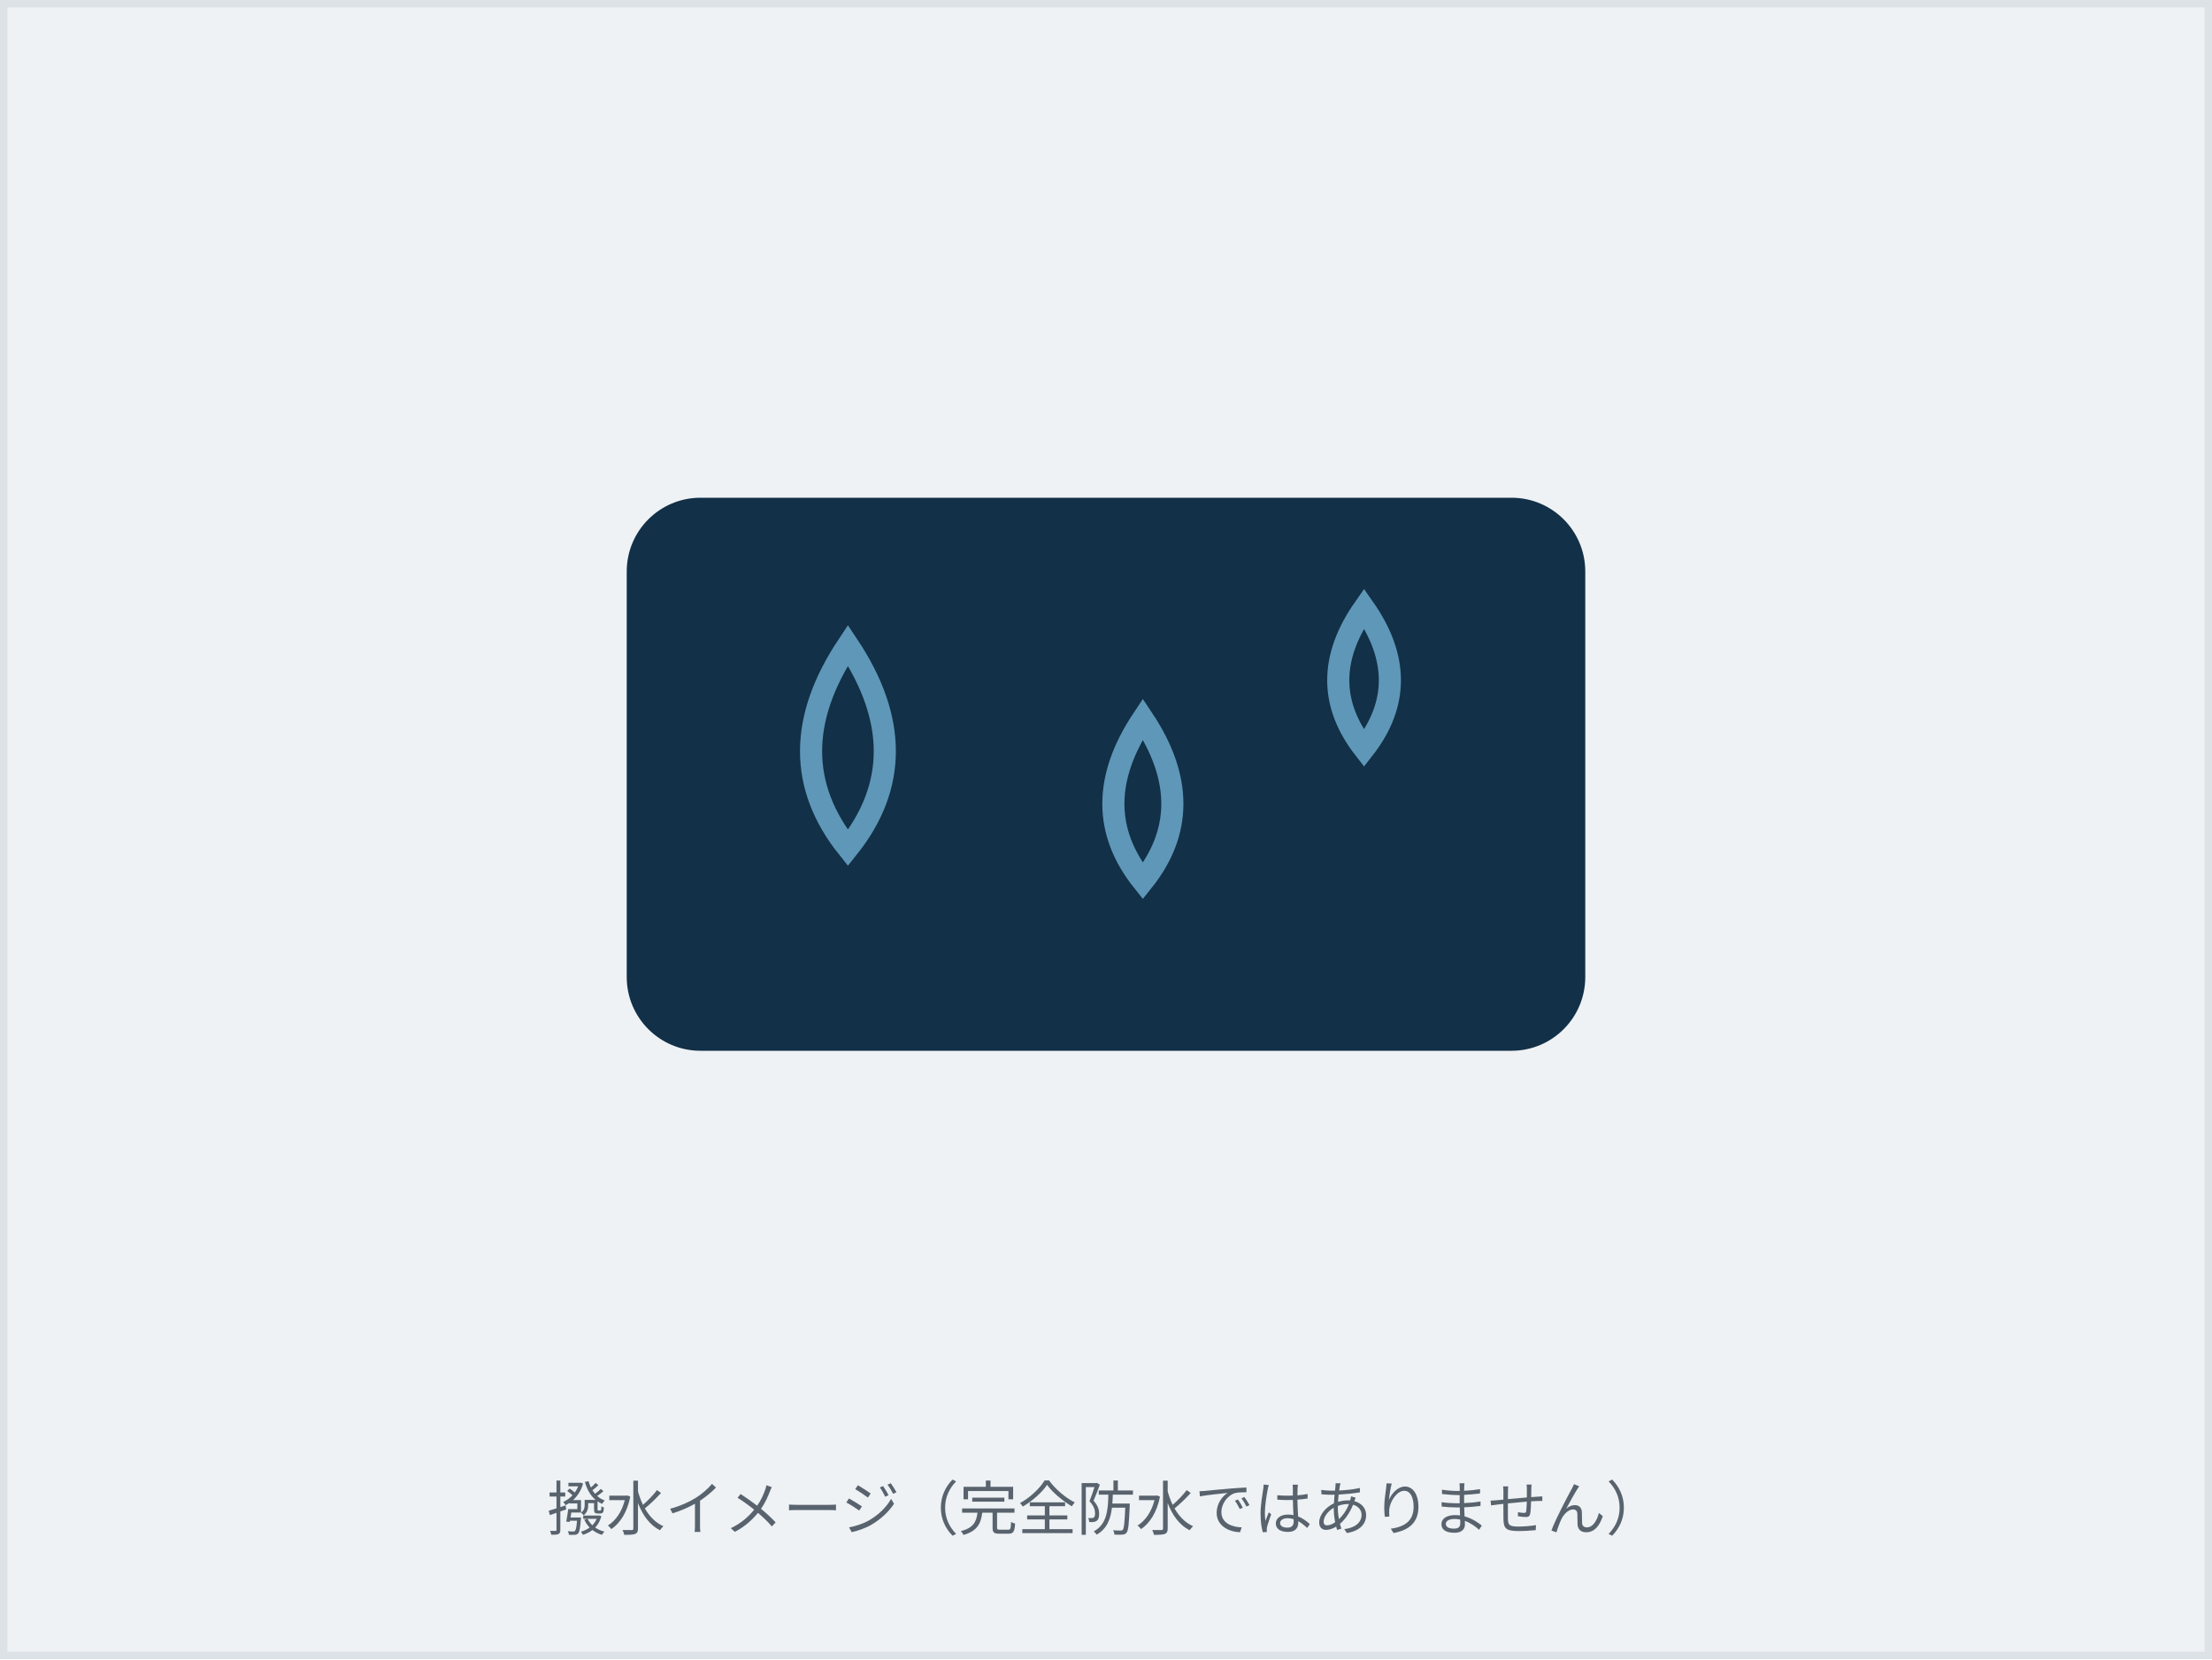
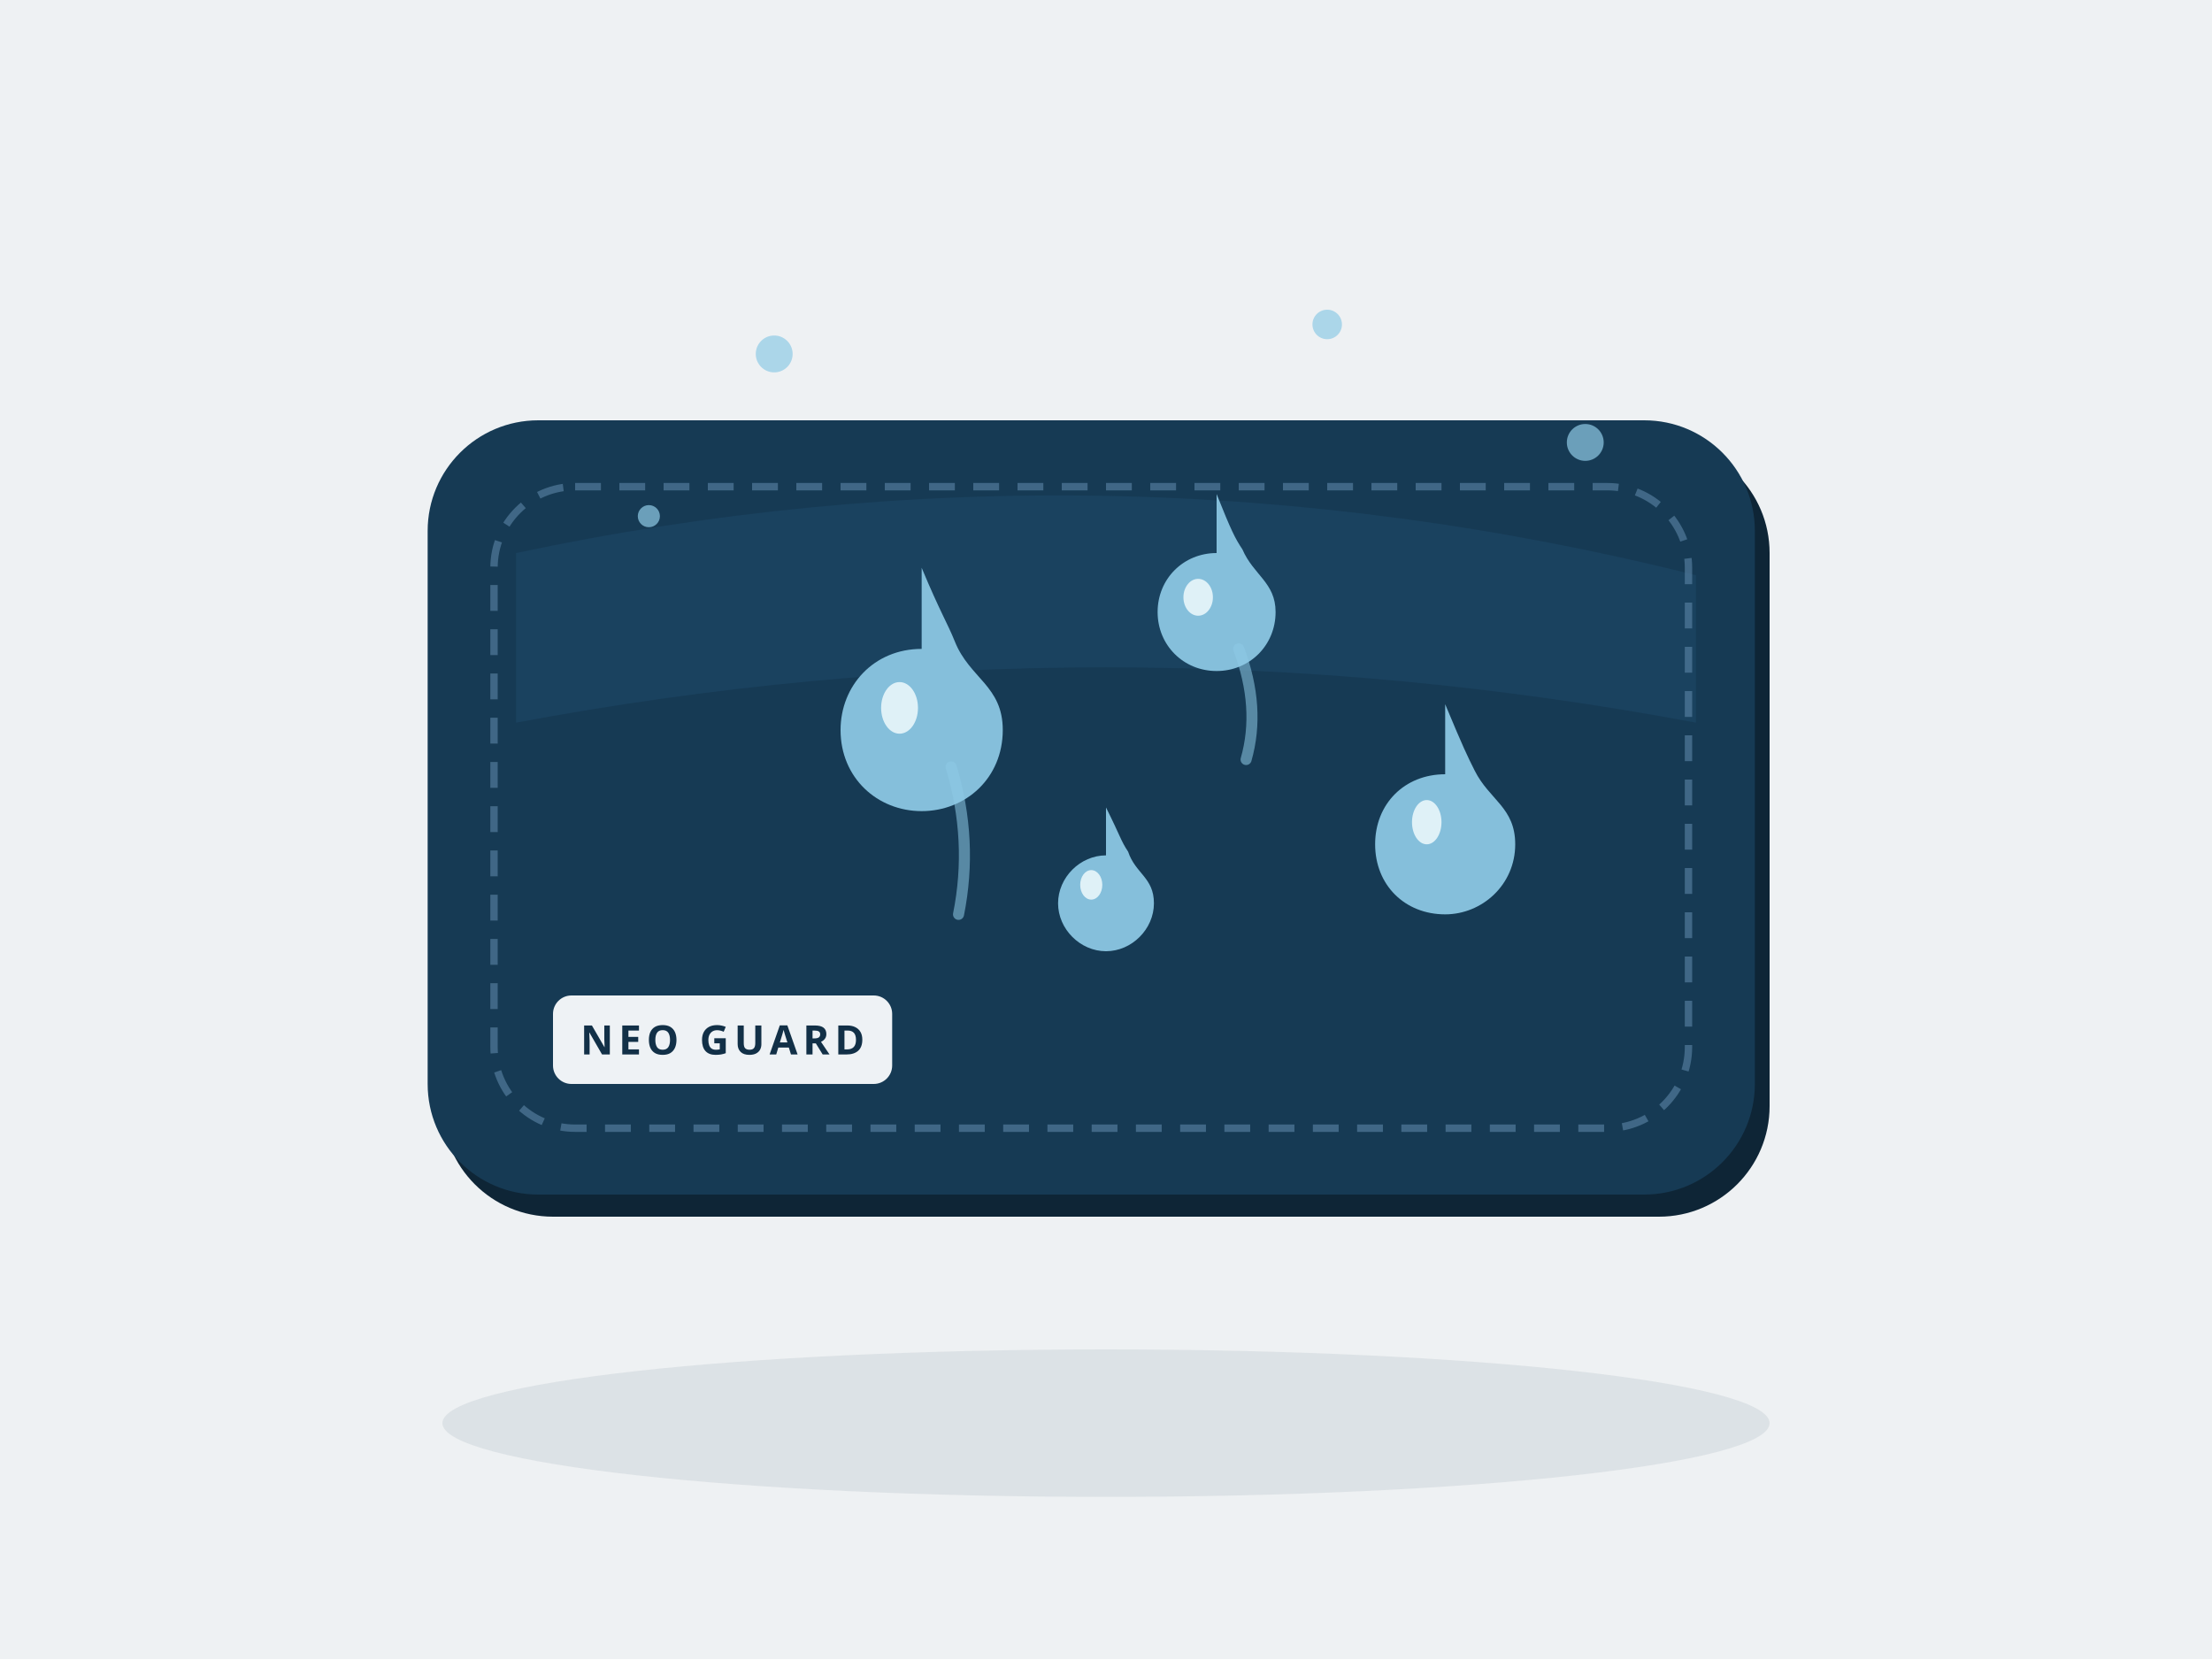
- <svg xmlns="http://www.w3.org/2000/svg" viewBox="0 0 600 450" role="img" aria-label="特徴イメージのプレースホルダー">
-   <rect width="600" height="450" fill="#eef2f5" />
-   <rect x="1" y="1" width="598" height="448" fill="none" stroke="#dde2e6" stroke-width="2" />
-   <g transform="translate(300 205)">
-     <rect x="-130" y="-70" width="260" height="150" rx="20" fill="#123047" />
-     <g fill="none" stroke="#5f97b8" stroke-width="6" stroke-linecap="round">
-       <path d="M-70 -30 q20 30 0 55 q-20 -25 0 -55z" />
-       <path d="M10 -10 q16 24 0 44 q-16 -20 0 -44z" />
-       <path d="M70 -40 q14 20 0 38 q-14 -18 0 -38z" />
+ <svg xmlns="http://www.w3.org/2000/svg" viewBox="0 0 600 450" role="img" aria-label="ポーチ表面で雨や水しぶきの水滴が弾かれている様子">
+   <rect width="600" height="450" fill="#eef1f3" />
+   <ellipse cx="300" cy="386" rx="180" ry="20" fill="#123047" opacity="0.08" />
+   <g>
+     <rect x="120" y="120" width="360" height="210" rx="30" fill="#0e2536" />
+     <rect x="116" y="114" width="360" height="210" rx="30" fill="#163a54" />
+     <path d="M140 150 q160 -34 320 6 v40 q-160 -30 -320 0z" fill="#1d496a" opacity="0.5" />
+     <rect x="134" y="132" width="324" height="174" rx="22" fill="none" stroke="#5c86a6" stroke-width="2" stroke-dasharray="7 5" opacity="0.6" />
+     <rect x="150" y="270" width="92" height="24" rx="5" fill="#eef2f5" />
+     <text x="196" y="286" text-anchor="middle" font-family="'Noto Sans JP',sans-serif" font-size="11" font-weight="700" letter-spacing="1.4" fill="#123047">NEO GUARD</text>
+   </g>
+   <g>
+     <g fill="#8ecae6" opacity="0.92">
+       <path d="M250 176 c-13 0 -22 10 -22 22 c0 13 10 22 22 22 c12 0 22 -9 22 -22 c0 -12 -9 -14 -13 -24 c-2 -5 -4 -8 -9 -20z" />
+       <path d="M330 150 c-9 0 -16 7 -16 16 c0 9 7 16 16 16 c9 0 16 -7 16 -16 c0 -8 -6 -10 -9 -17 c-2 -3 -3 -5 -7 -15z" />
+       <path d="M392 210 c-11 0 -19 8 -19 19 c0 11 8 19 19 19 c10 0 19 -8 19 -19 c0 -10 -7 -12 -11 -20 c-2 -4 -3 -6 -8 -18z" />
+       <path d="M300 232 c-7 0 -13 6 -13 13 c0 7 6 13 13 13 c7 0 13 -6 13 -13 c0 -7 -5 -8 -7 -14 c-2 -3 -2 -4 -6 -12z" />
+     </g>
+     <g fill="#e9f6fb" opacity="0.9">
+       <ellipse cx="244" cy="192" rx="5" ry="7" />
+       <ellipse cx="325" cy="162" rx="4" ry="5" />
+       <ellipse cx="387" cy="223" rx="4" ry="6" />
+       <ellipse cx="296" cy="240" rx="3" ry="4" />
+     </g>
+     <g stroke="#8ecae6" stroke-width="3" stroke-linecap="round" opacity="0.55" fill="none">
+       <path d="M258 208 q6 20 2 40" />
+       <path d="M336 176 q6 16 2 30" />
    </g>
  </g>
-   <text x="300" y="415" text-anchor="middle" font-family="'Noto Sans JP',sans-serif" font-size="16" fill="#59636e">撥水イメージ（完全防水ではありません）</text>
+   <g fill="#8ecae6" opacity="0.7">
+     <circle cx="210" cy="96" r="5" />
+     <circle cx="360" cy="88" r="4" />
+     <circle cx="430" cy="120" r="5" />
+     <circle cx="176" cy="140" r="3" />
+   </g>
</svg>
